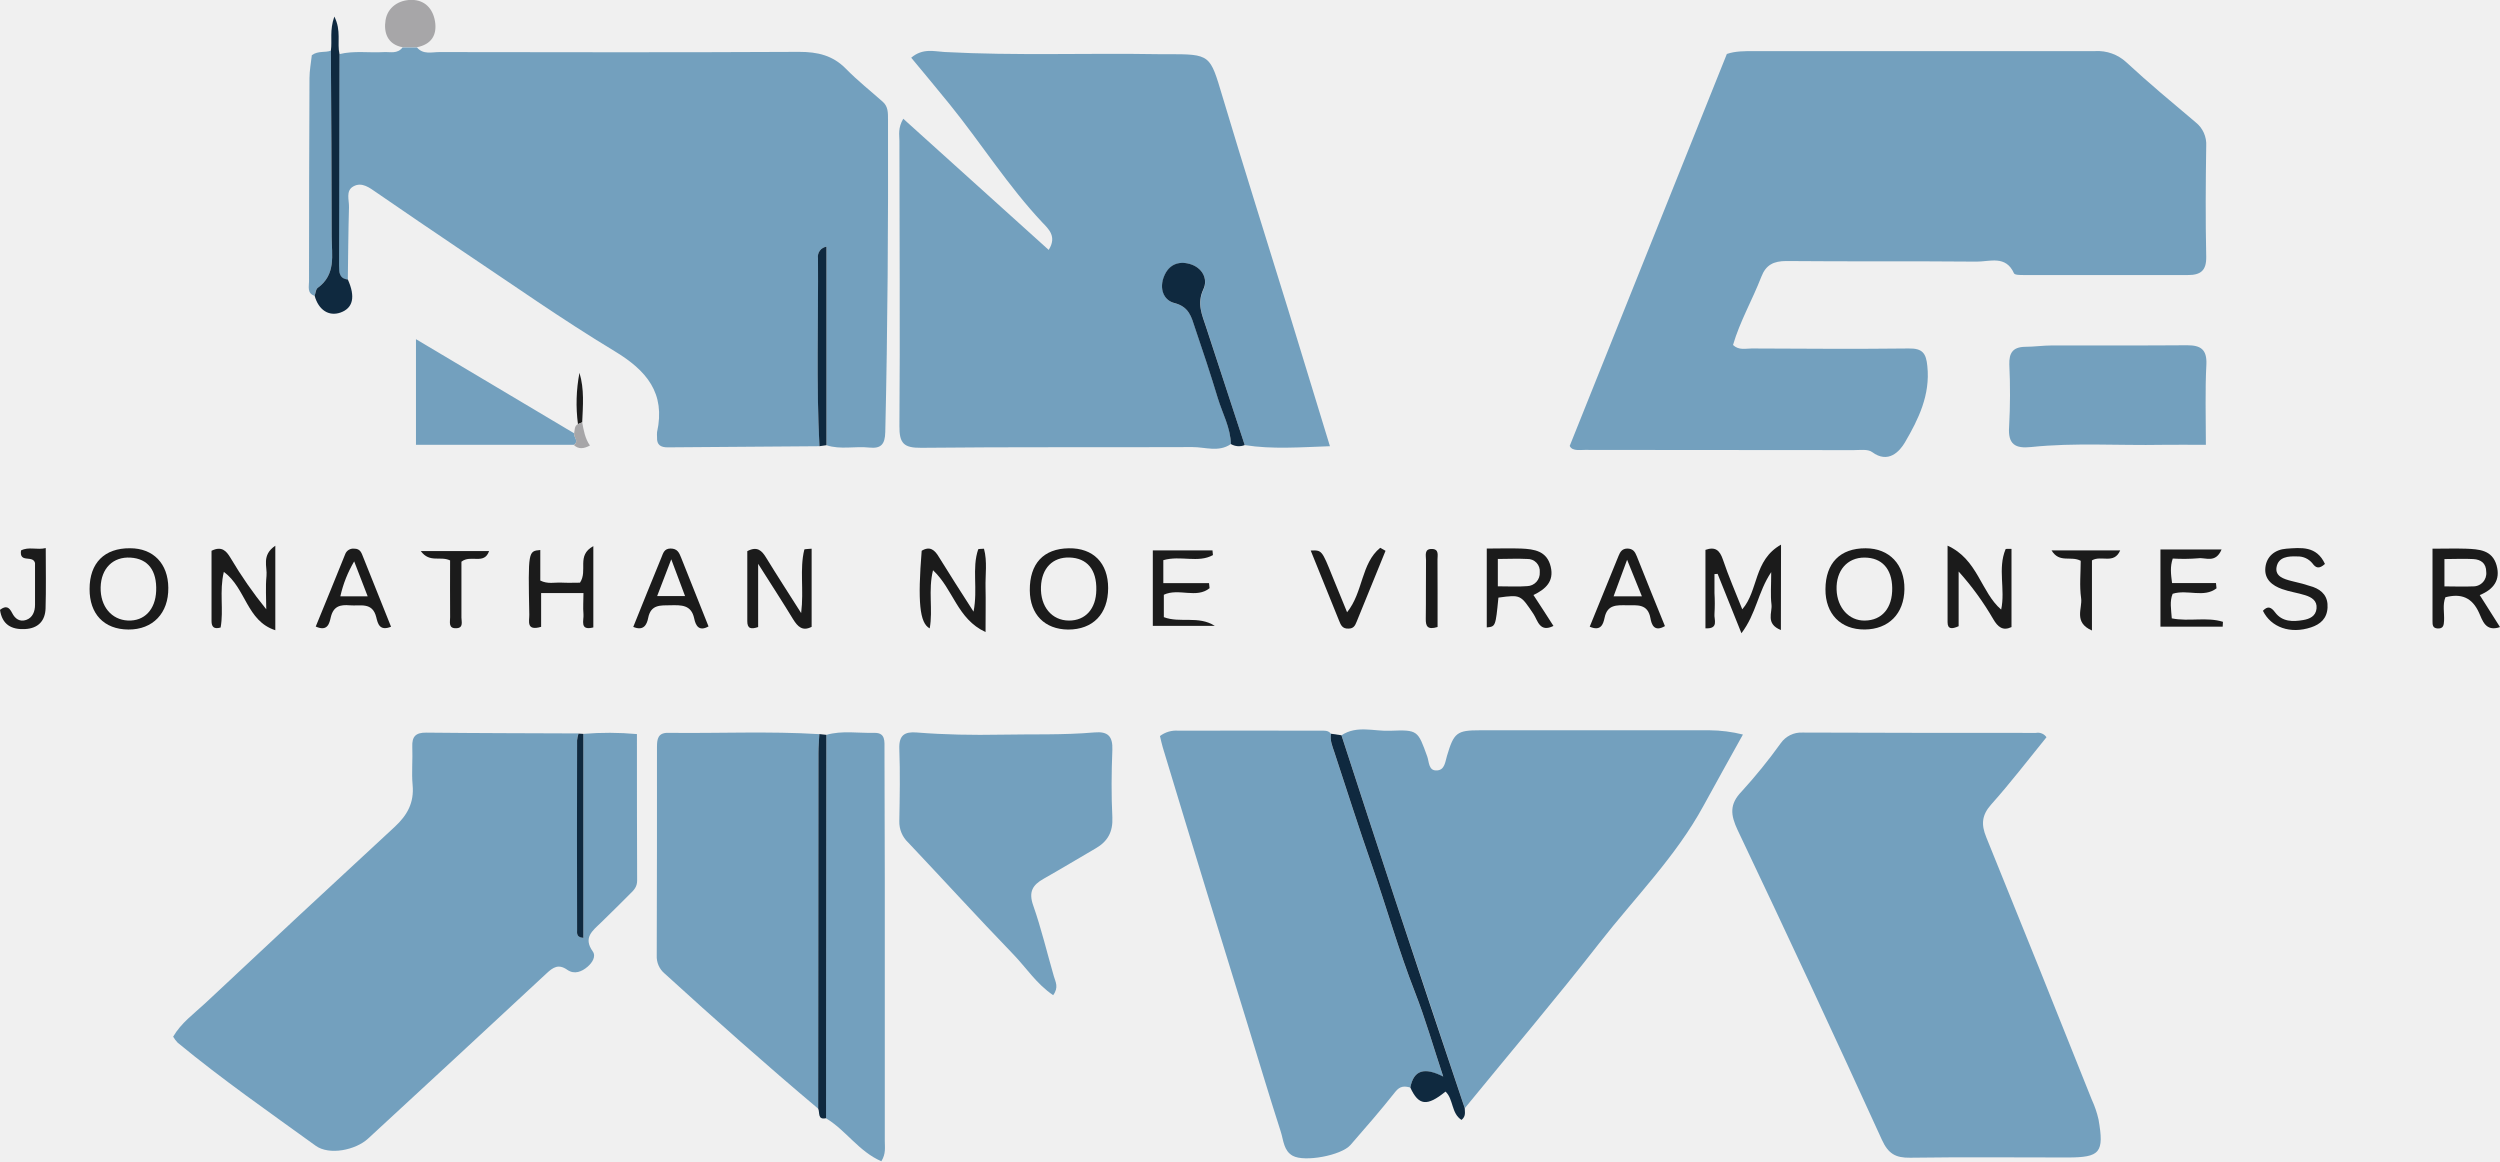
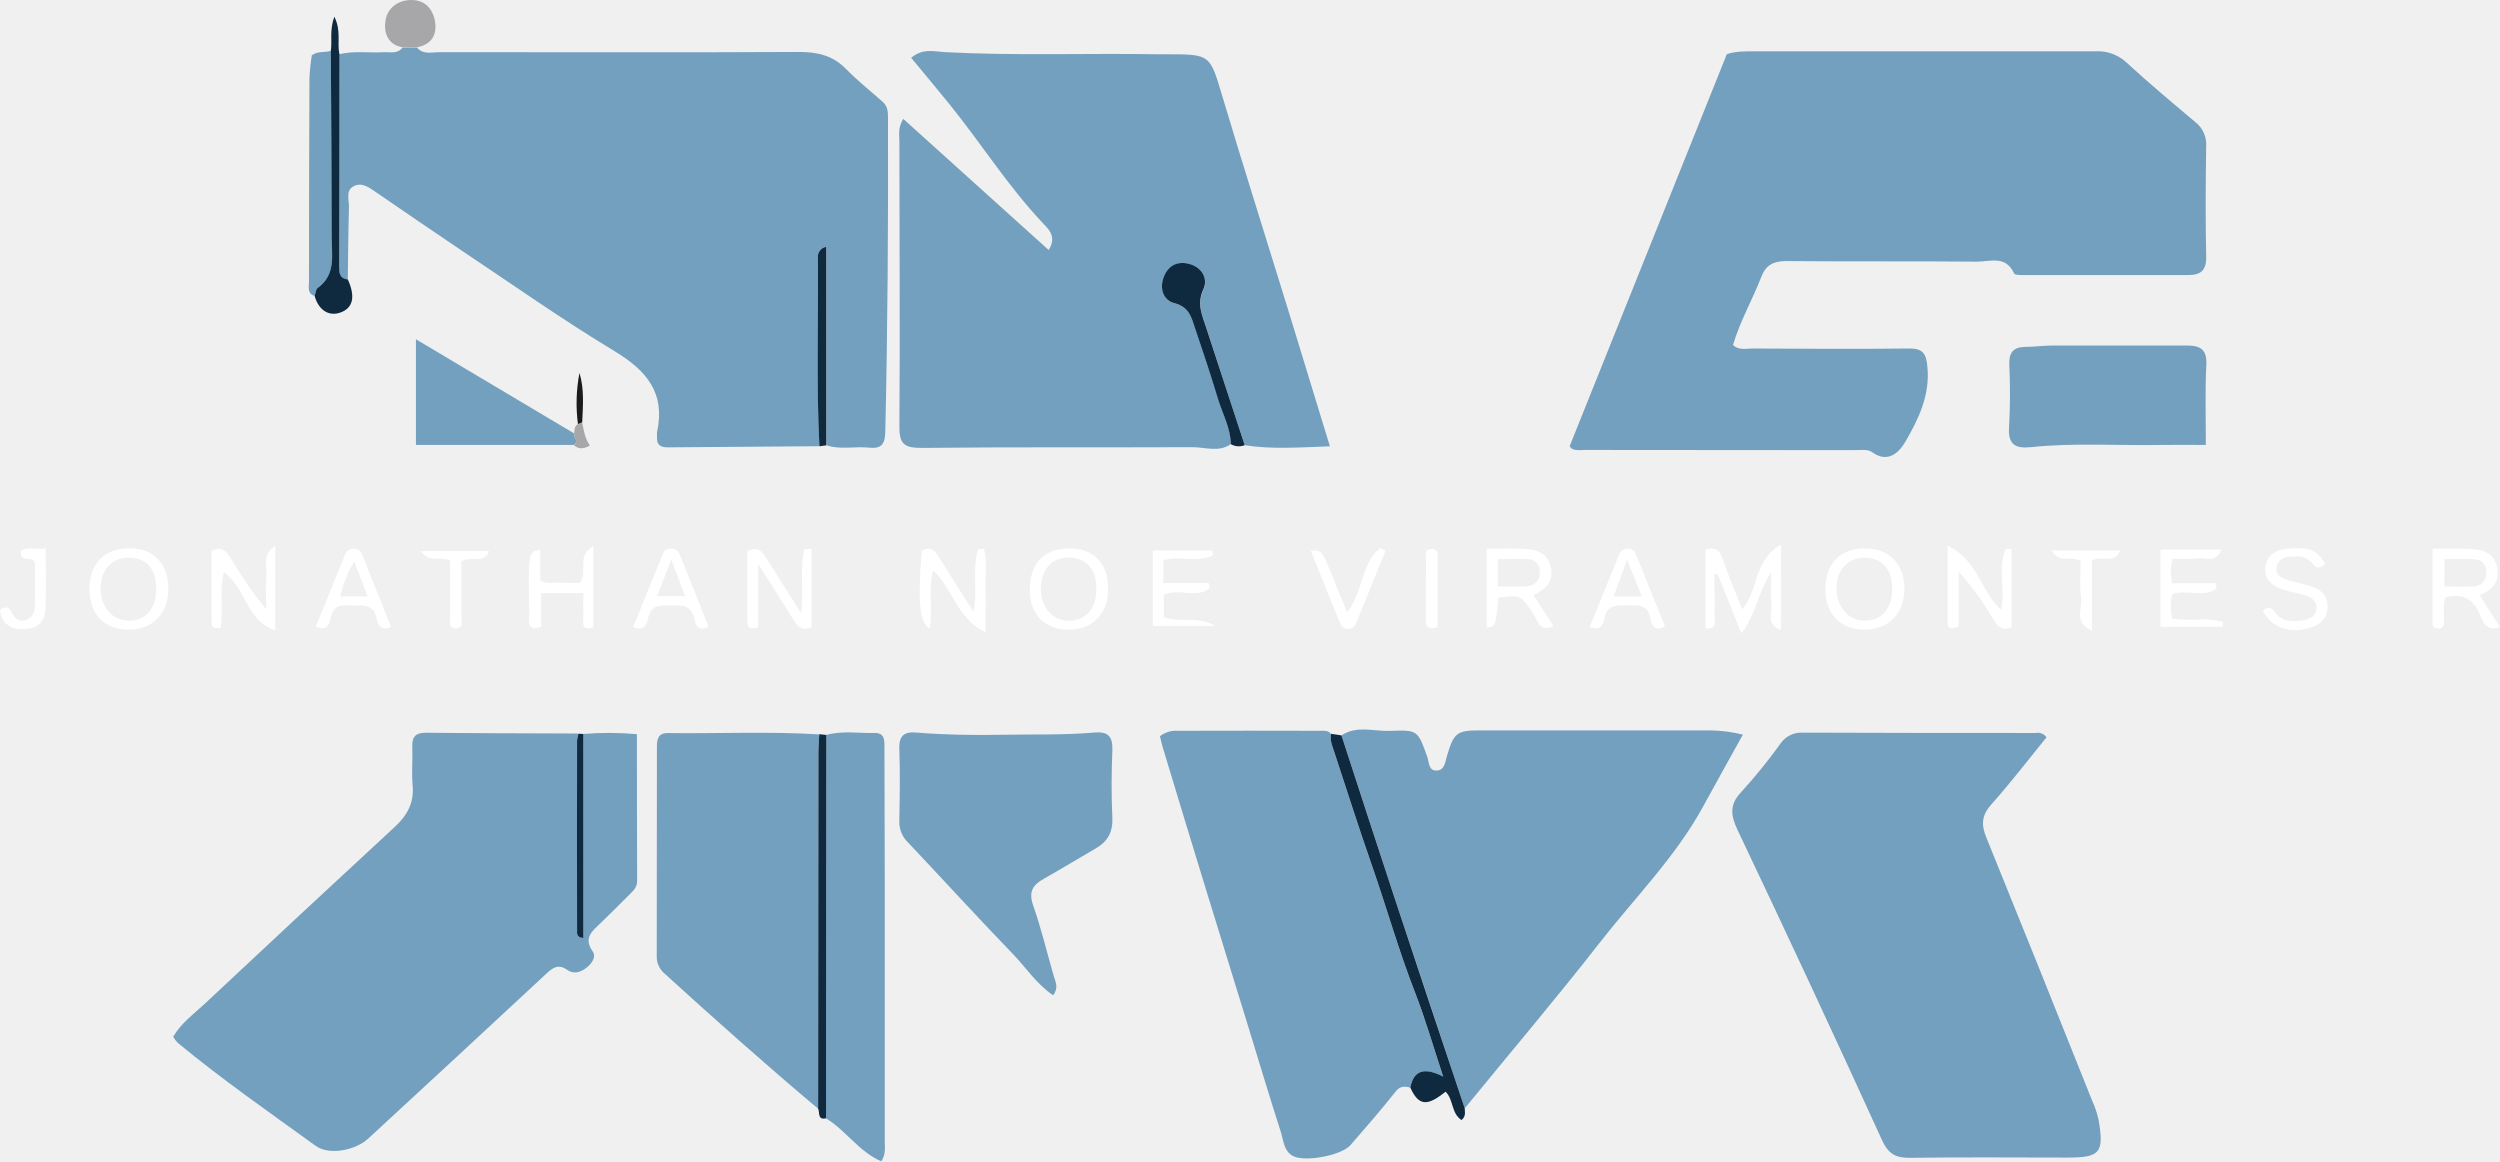
- <svg xmlns="http://www.w3.org/2000/svg" id="Layer_1" data-name="Layer 1" viewBox="0 0 723.08 335.84">
+ <svg xmlns="http://www.w3.org/2000/svg" id="Layer_1" data-name="Layer 1" viewBox="0 0 723.08 335.9">
  <defs>
-     <style>.cls-1{fill:#73a0be;}.cls-2{fill:#0f293f;}.cls-3{fill:#1b1b1b;}.cls-4{fill:#a7a6a8;}</style>
+     <style>.cls-1{fill:#73a0be;}.cls-2{fill:#0f293f;}.cls-3{fill:#fff;}.cls-4{fill:#a7a6a8;}.cls-5{fill:#1b1b1b;}</style>
  </defs>
-   <path class="cls-1" d="M419.13,230c4.24-1.06,8.55-.34,12.82-.59,1.89-.11,4,.61,5.48-1.36h4.15c1.82,2.17,4.33,1.34,6.55,1.35,34.66.05,69.31.12,104-.06,5.31,0,9.7,1,13.51,4.87,3.34,3.42,7.12,6.41,10.7,9.59,1.55,1.38,1.48,3.2,1.49,5.07.08,30.15-.09,60.29-.79,90.43-.08,3.49-1.17,4.86-4.64,4.49-4.11-.45-8.3.66-12.36-.67V285.69a2.9,2.9,0,0,0-2.45,3.32c.13,18.13-.52,36.27.42,54.39q-22,.17-43.91.33c-2,0-3.19-.7-3.07-2.89a10.75,10.75,0,0,1,0-1.5c2.5-11.31-3-17.83-12.33-23.46-15.17-9.15-29.69-19.4-44.43-29.25-8.15-5.45-16.19-11-24.3-16.55-2.06-1.4-4.29-3.24-6.81-1.81-2.23,1.26-1.17,3.92-1.23,6-.2,7-.24,14-.34,21C419,294.9,419,293,419,291.14Q419.09,260.56,419.13,230Z" transform="translate(-320.99 -214.34)" />
-   <path class="cls-1" d="M775,343.31c15.4-38.41,30.37-75.76,45.45-113.36,2.45-.86,5.28-.83,8.09-.83q49.23,0,98.46,0a12.2,12.2,0,0,1,9,3.24c6.48,6,13.25,11.63,20,17.32a8.12,8.12,0,0,1,3.1,6.92c-.16,10.66-.23,21.32,0,32,.08,4-1.62,5.31-5.31,5.29-15.82,0-31.65,0-47.48,0-1,0-2.59,0-2.81-.5-2.37-5.31-7-3.35-10.83-3.38-18.32-.17-36.65,0-55-.17-3.69,0-5.92,1.09-7.26,4.58-2.56,6.63-6.17,12.84-8.18,19.71,1.73,1.6,3.66,1,5.38,1,15.16.07,30.32.18,45.48,0,4-.06,5,1.44,5.35,5.11.88,8.31-2.57,15.36-6.45,22-1.54,2.64-4.84,6.33-9.53,2.85-1.24-.92-3.53-.56-5.34-.56q-38.24-.06-76.47-.06C778.36,344.34,775.8,345.06,775,343.31Z" transform="translate(-320.99 -214.34)" />
-   <path class="cls-1" d="M677,342.77c-3.52,2.45-7.41.87-11.1.88-26.15.11-52.3-.07-78.44.21-5.07.05-6.38-1.26-6.33-6.34.22-27.48,0-55,0-82.43,0-1.79-.48-3.66,1.11-6.41l42.06,37.94c2.5-3.91-.14-6.14-1.77-7.87-10-10.62-17.76-23-26.9-34.28-3.61-4.47-7.31-8.87-11.09-13.44,3.37-2.85,6.69-1.81,9.62-1.65,20.64,1.11,41.28.27,61.92.63.83,0,1.67,0,2.5,0,12.59,0,12.35.07,16,12.28,6.18,20.68,12.72,41.25,19.07,61.88,3.95,12.82,7.83,25.65,12,39.23-8.66.29-16.64.94-24.65-.32Q675.44,326,669.88,309c-1.16-3.55-2.72-6.79-.8-10.93,1.42-3-.39-6.37-4-7.37-3.21-.87-6,.21-7.33,3.53-1.47,3.55-.19,7,3,7.81,4.24,1.05,4.85,4.07,5.89,7.08,2.31,6.76,4.55,13.55,6.62,20.39C674.57,333.88,676.92,338,677,342.77Z" transform="translate(-320.99 -214.34)" />
-   <path class="cls-1" d="M489.71,426.6a89.22,89.22,0,0,1,15.5.06c0,14.47,0,28.42.06,42.37,0,1.78-.9,2.74-2,3.79-2.83,2.82-5.64,5.66-8.52,8.43-2.4,2.31-5.14,4.3-2.33,8.25,1.06,1.49-.17,3.3-1.44,4.41-1.71,1.49-3.85,2.37-5.93.92-2.53-1.77-4.09-.72-6,1.06q-25.74,23.94-51.59,47.76c-3.59,3.33-11.23,4.92-15.16,2.08-13.46-9.73-27.1-19.22-39.92-29.81a9.68,9.68,0,0,1-1.31-1.74c2.33-4,6-6.62,9.24-9.64q27.28-25.59,54.79-51c3.73-3.43,5.71-7.06,5.23-12.19-.33-3.63.06-7.32-.09-11-.13-3,1-4.15,4.06-4.11,14.65.16,29.3.17,44,.23a9.59,9.59,0,0,0-.41,1.94q0,27.43,0,54.87c0,.87-.27,2.1,1.81,2.27Z" transform="translate(-320.99 -214.34)" />
-   <path class="cls-1" d="M912.9,427.57c-5.26,6.47-10.38,13.17-16,19.46-2.76,3.1-2.91,5.8-1.43,9.44q15.4,37.93,30.56,76a28.53,28.53,0,0,1,1.92,5.65c1.68,9.61.5,11-9,11-15.17,0-30.33-.15-45.49.07-4.22.06-6.33-1.15-8.18-5.22q-20.52-45-41.74-89.61c-2-4.28-2.4-7.39,1.17-11.08A152.26,152.26,0,0,0,836,429.35a7.28,7.28,0,0,1,6.36-3.13q33.74.12,67.48.1A3,3,0,0,1,912.9,427.57Z" transform="translate(-320.99 -214.34)" />
-   <path class="cls-1" d="M709,427c4.44-2.95,9.38-1.1,14.07-1.3,8.06-.33,8-.08,10.73,7.47.56,1.56.34,4.2,2.85,4,2.2-.14,2.34-2.48,2.85-4.19,2-6.75,2.85-7.42,9.57-7.42q33.18,0,66.34,0a41.28,41.28,0,0,1,9.69,1.23c-3.93,7.1-7.71,13.82-11.39,20.58-8,14.73-19.86,26.56-30.05,39.63-12.65,16.23-26,31.93-39,47.86q-10.17-30.47-20.33-60.95C719.17,458.3,714.12,442.64,709,427Z" transform="translate(-320.99 -214.34)" />
-   <path class="cls-1" d="M728.9,528.89c-1.67-.44-2.95-.51-4.32,1.21-4.17,5.28-8.59,10.36-13,15.42-2.64,3-13.21,5-16.67,3.12-2.63-1.43-2.68-4.46-3.46-6.92C688,531,684.8,520.26,681.5,509.53q-5.7-18.52-11.41-37-6.44-21-12.8-42.06c-.33-1.08-.55-2.2-.8-3.24a7.71,7.71,0,0,1,5.36-1.55q20.48-.06,40.95,0c1.13,0,2.37-.2,3.18.95-.38,1.9.38,3.61.95,5.34,3.59,10.91,7.07,21.86,10.86,32.71,4.26,12.21,7.75,24.67,12.47,36.74,3,7.61,5.22,15.51,8.15,24.36C733,523,729.93,523.74,728.9,528.89Z" transform="translate(-320.99 -214.34)" />
-   <path class="cls-1" d="M557.63,535c-15.1-12.7-29.84-25.82-44.43-39.1a6.39,6.39,0,0,1-2.26-5.21q.09-30.19.07-60.39c0-2.25.34-4,3.11-4,14.62.19,29.24-.52,43.85.38-.09,1.82-.26,3.64-.26,5.46Q557.65,483.56,557.63,535Z" transform="translate(-320.99 -214.34)" />
-   <path class="cls-1" d="M625.6,502.18c-4.84-3.27-7.83-8-11.58-11.87-10.26-10.62-20.2-21.55-30.35-32.28a8.17,8.17,0,0,1-2.57-6.17c.13-7,.26-14,0-21-.12-3.91,1.55-4.95,5.08-4.66,8.06.65,16.3.78,24.23.63,9-.18,18.11.14,27.13-.65,3.95-.35,5.33,1.16,5.18,5.09-.26,6.48-.32,13,0,19.46.2,4.21-1.35,7-4.85,9-5,2.91-10,5.93-15.07,8.8-3.14,1.78-4.34,3.75-3,7.62,2.37,6.72,4,13.68,6,20.56C626.24,498.3,627.29,499.86,625.6,502.18Z" transform="translate(-320.99 -214.34)" />
-   <path class="cls-1" d="M560,426.88c4.58-1.3,9.25-.46,13.88-.57,3.29-.08,2.92,2.51,2.93,4.66q.06,19,.09,38,0,37.72,0,75.45c0,1.77.36,3.63-1,5.79-6.53-2.82-10.26-9-16-12.42Z" transform="translate(-320.99 -214.34)" />
-   <path class="cls-1" d="M959,343c-4.72,0-8.68-.06-12.64,0-12.64.24-25.3-.68-37.92.64-4.55.48-6.74-.75-6.35-5.9a176.55,176.55,0,0,0,.06-18c-.09-3.28,1-5,4.45-5.09,2.65,0,5.3-.39,8-.4,13,0,26,.05,39-.05,3.91,0,5.72,1.22,5.55,5.49C958.75,327.23,959,334.71,959,343Z" transform="translate(-320.99 -214.34)" />
-   <path class="cls-1" d="M487,343H441.3V312.44C457,321.76,472,330.71,487,339.64,486.88,340.76,488.54,341.91,487,343Z" transform="translate(-320.99 -214.34)" />
-   <path class="cls-2" d="M728.9,528.89c1-5.15,4.14-5.91,9.51-3.18-2.93-8.85-5.17-16.75-8.15-24.36-4.72-12.07-8.21-24.53-12.47-36.74-3.79-10.85-7.27-21.8-10.86-32.71-.57-1.73-1.33-3.44-.95-5.34l3,.44c5.11,15.64,10.16,31.3,15.33,46.92q10.1,30.51,20.33,60.95c0,1.09.41,2.31-.94,3.39-3-1.94-2.28-6-4.62-8.2C733.71,534.42,731.3,534.13,728.9,528.89Z" transform="translate(-320.99 -214.34)" />
-   <path class="cls-1" d="M412,299.91c-2.25-.73-1.63-2.65-1.63-4.19q0-29.36.13-58.72c0-2.29.46-4.58.68-6.7,1.84-1.34,3.82-.67,5.51-1.31.08,17.93.19,35.87.23,53.81,0,5.28,1.33,10.95-4.06,14.82C412.26,298,412.22,299.13,412,299.91Z" transform="translate(-320.99 -214.34)" />
-   <path class="cls-3" d="M836.08,396.57c-4.53-1.83-2.43-5.06-2.72-7.4-.33-2.62-.08-5.31-.08-9.35-3.88,5.8-4.3,12-8.61,17.67l-6.89-17.17-.91.07v5.49a49.69,49.69,0,0,1,0,6c-.19,1.6,1.38,4.41-2.61,4.19V373.38c2.83-1,4.13.08,5.06,2.83,1.61,4.8,3.65,9.45,5.59,14.36,4.71-5.4,3.23-14.21,11.21-18.7Z" transform="translate(-320.99 -214.34)" />
-   <path class="cls-2" d="M677,342.77c-.11-4.76-2.46-8.89-3.79-13.3-2.07-6.84-4.31-13.63-6.62-20.39-1-3-1.65-6-5.89-7.08-3.21-.79-4.49-4.26-3-7.81,1.37-3.32,4.12-4.4,7.33-3.53,3.65,1,5.46,4.32,4,7.37-1.92,4.14-.36,7.38.8,10.93Q675.43,326,681,343.07A4.52,4.52,0,0,1,677,342.77Z" transform="translate(-320.99 -214.34)" />
-   <path class="cls-2" d="M412,299.91c.27-.78.31-1.89.86-2.29,5.39-3.87,4.07-9.54,4.06-14.82,0-17.94-.15-35.88-.23-53.81.42-2.88-.41-5.85,1-9.86,2.08,4.07.75,7.66,1.49,10.85q-.06,30.59-.12,61.16c0,1.9,0,3.76,2.54,4.05,2.24,5,1.52,8.25-2.12,9.55C416.1,305.93,413.13,304,412,299.91Z" transform="translate(-320.99 -214.34)" />
-   <path class="cls-3" d="M754.38,387.19c-.82,8.37-.82,8.37-3.37,8.62V373c3.4,0,6.68-.12,10,0,3.74.17,7.42.69,8.5,5.26,1,4.21-1.43,6.47-5,8.18,2,3,3.83,5.92,5.79,8.94-4,2-4.54-1.57-5.76-3.43C760.78,386.36,760.87,386.3,754.38,387.19Zm-.17-3.27c3.19,0,5.86.16,8.49-.05a3.76,3.76,0,0,0,3.64-4,3.52,3.52,0,0,0-3.66-3.86c-2.76-.15-5.53,0-8.47,0Z" transform="translate(-320.99 -214.34)" />
-   <path class="cls-3" d="M1038.21,386.45l5.86,9.26c-4.22,1.47-5.08-2-6.07-4.15-2-4.41-5.15-5.66-9.72-4.47-.87,2.17-.27,4.51-.39,6.79-.07,1.3-.2,2.33-1.88,2.23-1.39-.09-1.47-1-1.46-2.07,0-6.81,0-13.62,0-21,3.47,0,6.57-.1,9.67,0,3.71.15,7.6.32,8.86,4.82C1044.27,382.08,1042.21,384.84,1038.21,386.45ZM1028,383.94c3,0,5.59.13,8.19,0a3.76,3.76,0,0,0,3.9-4.18c0-2.49-1.53-3.6-3.75-3.72-2.73-.15-5.48,0-8.34,0Z" transform="translate(-320.99 -214.34)" />
-   <path class="cls-3" d="M902.78,373.1v22.61c-2.51,1.18-3.93,0-5.29-2.31a81.52,81.52,0,0,0-10-13.76v15.82c-2.06.92-3.19.83-3.2-1.17,0-7,0-13.92,0-22.13,8.78,4,9.59,13.39,15.5,18.49,1.26-5.83-1.06-11.82,1.27-17.44C901.13,373,902,373.14,902.78,373.1Z" transform="translate(-320.99 -214.34)" />
-   <path class="cls-3" d="M589.89,396.09c-2.93-1.54-3.5-7.73-2.32-22.45,2.38-1.44,3.77-.26,5,1.83,3.07,5,6.26,9.94,10,15.78,1.3-6.7-.53-12.51,1.34-18,.06-.2.92-.12,1.68-.2,1,3.73.36,7.52.45,11.25s0,7.61,0,12.85c-8.23-3.81-9.29-12.37-15.19-17.88C589.39,385.1,590.88,390.68,589.89,396.09Z" transform="translate(-320.99 -214.34)" />
-   <path class="cls-3" d="M385.73,379.74c-1.35,5.66,0,11-.93,16.1-1.95.55-2.64-.19-2.63-1.93,0-6.81,0-13.62,0-20.27,2.94-1.44,4.26,0,5.5,2.07A122.43,122.43,0,0,0,398,390.57c0-3.21-.25-6.46.07-9.64.28-2.66-1.53-6,2.55-8.75v24.44C392.29,393.94,392.17,384.48,385.73,379.74Z" transform="translate(-320.99 -214.34)" />
-   <path class="cls-3" d="M860.6,372.92c6.85,0,11.3,4.71,11.21,11.82s-4.56,11.62-11.5,11.67-11.38-4.52-11.34-11.63C849,377.18,853.22,372.89,860.6,372.92Zm7.68,11.48c-.09-5.57-3-8.76-8-8.79s-8.28,3.77-8.09,9.29c.17,5.21,3.6,9,8.14,8.93C865.33,393.79,868.37,390.18,868.28,384.4Z" transform="translate(-320.99 -214.34)" />
-   <path class="cls-3" d="M657.46,376.36V383h13.22c.05.49.1,1,.16,1.46-3.82,3.1-8.94-.12-13.23,1.9v6.48c4.68,1.79,10-.52,14.74,2.52H654.42V373.53h17.26l.13,1.36C667.52,377.27,662.47,374.91,657.46,376.36Z" transform="translate(-320.99 -214.34)" />
-   <path class="cls-3" d="M963.54,373.27c-1.75,4.11-4.63,2.24-6.71,2.54a52.24,52.24,0,0,1-7.41.08c-.81,2.39-.54,4.46-.2,7.1h12.7l.16,1.51c-3.68,2.85-8.41.23-12.69,1.58-.9,2.14-.43,4.53-.25,7.11,5,1,10.1-.48,14.8,1,0,.47-.05.94-.08,1.41h-18V373.27Z" transform="translate(-320.99 -214.34)" />
-   <path class="cls-3" d="M346.9,384.69c0-7.54,4.31-11.84,11.71-11.78,6.72,0,11,4.44,11.06,11.42.1,7.35-4.46,12.13-11.54,12.09S346.87,391.89,346.9,384.69Zm19.26.58c.23-5.95-2.37-9.34-7.42-9.65s-8.51,3.11-8.64,8.6,3.14,9.39,7.9,9.6S365.94,390.65,366.16,385.27Z" transform="translate(-320.99 -214.34)" />
-   <path class="cls-3" d="M618.84,385.1c-.06-7.74,3.94-12.07,11.27-12.18,7.07-.12,11.39,4.25,11.39,11.51,0,7.48-4.38,12-11.57,12C623.13,396.36,618.9,392.05,618.84,385.1Zm19.24-.11c.13-5.87-2.63-9.23-7.73-9.4-4.89-.16-8.07,3.09-8.28,8.45-.22,5.74,3.13,9.78,8.12,9.79C634.94,393.83,638,390.44,638.08,385Z" transform="translate(-320.99 -214.34)" />
-   <path class="cls-2" d="M560,426.88l-.09,110.88c-2.55.56-1.74-1.66-2.28-2.77q0-51.44.08-102.87c0-1.82.17-3.64.26-5.46Z" transform="translate(-320.99 -214.34)" />
-   <path class="cls-3" d="M552.71,391.67c.83-6.88-.48-12.69.91-18.35,0-.21,1.19-.17,2.12-.28v22.6c-2.61,1.35-4,0-5.38-2.23-3.07-5.05-6.29-10-10.09-16v18.29c-2.09.72-3.15.45-3.14-1.72,0-6.8,0-13.59,0-20.23,2.91-1.52,4.22-.14,5.48,1.93C545.7,380.73,548.94,385.71,552.71,391.67Z" transform="translate(-320.99 -214.34)" />
-   <path class="cls-3" d="M488.74,382.87c2.36-3.54-1.13-7.85,3.86-10.57v23.51c-4.07,1.05-2.69-2.1-2.85-3.83-.18-1.94,0-3.9,0-6.11H477.5v9.77c-4.41,1.3-3.38-1.71-3.42-3.54-.35-18.36-.33-18.36,3.18-18.68v8.83c2.16,1.1,4.17.5,6.09.6S487.31,382.87,488.74,382.87Z" transform="translate(-320.99 -214.34)" />
-   <path class="cls-3" d="M993.44,377.45c-1.69,1.54-2.64,1.19-3.62-.17a5.41,5.41,0,0,0-4.39-2c-2.57-.11-5.48.1-6,3.14-.42,2.63,2.11,3.39,4.28,3.95A63.12,63.12,0,0,1,990,384.1c2.73,1,4.37,2.84,4.19,6s-2.08,4.8-4.76,5.69c-6,2-11.59,0-13.93-4.79,1.37-1.46,2.35-1.12,3.51.44,2.08,2.8,5.18,2.75,8.19,2.23,1.79-.32,3.59-1.07,3.81-3.34s-1.45-3.25-3.23-3.82c-2.21-.71-4.54-1-6.73-1.79-2.84-1-5.16-2.81-4.85-6.14s2.78-5.29,6.07-5.54C986.51,372.74,991,372.15,993.44,377.45Z" transform="translate(-320.99 -214.34)" />
-   <path class="cls-3" d="M780.79,395.6c2.8-6.87,5.57-13.71,8.36-20.54.45-1.1,1-2,2.45-2.06,1.65,0,2.25.84,2.8,2.22,2.66,6.75,5.41,13.47,8.14,20.21-3.12,1.82-3.87-.49-4.19-2.28-.76-4.28-3.87-3.72-6.81-3.75s-5.65-.24-6.45,3.6C784.69,394.91,784,397,780.79,395.6Zm15.09-8.78-4.28-10.58c-1.45,3.93-2.62,7.11-3.91,10.58Z" transform="translate(-320.99 -214.34)" />
-   <path class="cls-3" d="M434.09,395.61c-3.33,1.34-3.82-.89-4.28-2.77-1.11-4.47-4.64-3.16-7.6-3.42-2.78-.24-4.77.21-5.54,3.42-.4,1.68-.85,4.29-4.36,2.72,2.83-6.93,5.69-13.86,8.48-20.83a2.49,2.49,0,0,1,2.65-1.7c1.81,0,2.12,1.28,2.61,2.49Zm-6.76-8.8-3.9-10.1a34.54,34.54,0,0,0-4,10.1Z" transform="translate(-320.99 -214.34)" />
-   <path class="cls-3" d="M504.15,395.66c2.72-6.75,5.41-13.47,8.17-20.15.47-1.14.75-2.49,2.6-2.52,2,0,2.51,1.22,3.07,2.63q4,9.93,7.93,19.9c-2.78,1.56-3.72-.24-4.15-2.31-.84-4-3.74-3.86-6.84-3.81-2.9.05-5.69-.26-6.46,3.64C508.08,395.06,507.12,396.91,504.15,395.66Zm11-19.58c-1.62,4.23-2.82,7.36-4.09,10.66h8.07C517.85,383.36,516.71,380.29,515.13,376.08Z" transform="translate(-320.99 -214.34)" />
-   <path class="cls-3" d="M721.73,373.65c-2.79,6.83-5.59,13.66-8.35,20.5-.46,1.14-.88,2-2.37,2-1.82.09-2.24-1.13-2.73-2.32-2.74-6.72-5.45-13.45-8.19-20.26,3.22-.13,3.22-.13,6.28,7.49,1.34,3.31,2.71,6.61,4.24,10.36,4.69-5.8,4-14.09,9.58-18.64Z" transform="translate(-320.99 -214.34)" />
-   <path class="cls-4" d="M441.58,228h-4.15c-4.46-.82-5.49-4.38-4.93-7.82.6-3.72,3.81-5.9,7.59-5.87s6.09,2.53,6.71,6.15C447.47,224.5,445.73,227.19,441.58,228Z" transform="translate(-320.99 -214.34)" />
-   <path class="cls-3" d="M451.17,376.43c-2.89-1.36-5.9.81-8.48-2.71h19.76c-1.41,4.1-5.3.92-8,3.08,0,5,0,10.56,0,16.14,0,1.16.65,3-1.41,3.1-2.47.17-1.85-1.84-1.86-3.19C451.13,387.39,451.17,381.92,451.17,376.43Z" transform="translate(-320.99 -214.34)" />
-   <path class="cls-3" d="M334.22,372.86c0,6.2.12,11.81-.05,17.42-.1,3.64-2.16,5.81-5.9,6-4,.22-6.67-1.31-7.28-5.55,1.75-1.35,2.66-.78,3.51.91s2.22,2.64,4.07,2,2.56-2.44,2.55-4.4V377.19c-.61-2.44-4.6.18-4.05-3.64C329.27,372.38,331.67,373.48,334.22,372.86Z" transform="translate(-320.99 -214.34)" />
-   <path class="cls-3" d="M922.8,376.54c-2.86-1.53-6.15.78-8.43-3h19.85c-1.82,4.13-5.46,1.28-8.17,2.88V396.7c-5.41-2.35-2.71-6.45-3.13-9.31C922.4,383.81,922.8,380.1,922.8,376.54Z" transform="translate(-320.99 -214.34)" />
-   <path class="cls-2" d="M489.71,426.6v59c-2.08-.17-1.81-1.4-1.81-2.27q-.06-27.43,0-54.87a9.59,9.59,0,0,1,.41-1.94Z" transform="translate(-320.99 -214.34)" />
-   <path class="cls-2" d="M558,343.4c-.94-18.12-.29-36.26-.42-54.39a2.9,2.9,0,0,1,2.45-3.32V343.1Z" transform="translate(-320.99 -214.34)" />
-   <path class="cls-3" d="M736.78,395.69c-3,.92-3.44-.31-3.41-2.39.09-5.64,0-11.29.07-16.93,0-1.33-.63-3.37,1.82-3.25,2,.1,1.49,1.87,1.5,3.07C736.8,382.64,736.78,389.09,736.78,395.69Z" transform="translate(-320.99 -214.34)" />
-   <path class="cls-3" d="M488.15,337a46.45,46.45,0,0,1,.44-14.83c1.44,4.73,1,9.53.79,14.32Z" transform="translate(-320.99 -214.34)" />
-   <path class="cls-4" d="M488.15,337l1.23-.51c.43,2.32.81,4.66,2.24,6.71-1.8.94-3.26,1.15-4.65-.15,1.57-1.1-.09-2.25.07-3.37C487.26,338.69,487.07,337.56,488.15,337Z" transform="translate(-320.99 -214.34)" />
+   <path class="cls-1" d="M98.14,15.66c4.24-1.06,8.55-.34,12.82-.59,1.89-.11,4,.61,5.48-1.36h4.15c1.82,2.17,4.33,1.34,6.55,1.35,34.66,0,69.31.12,104-.06,5.31,0,9.7,1,13.51,4.87,3.34,3.42,7.12,6.41,10.7,9.59,1.55,1.38,1.48,3.2,1.49,5.07.08,30.15-.09,60.29-.79,90.43-.08,3.49-1.17,4.86-4.64,4.49-4.11-.45-8.3.66-12.36-.67V71.35a2.91,2.91,0,0,0-2.46,3.29v0c.13,18.13-.52,36.27.42,54.39l-43.91.33c-2,0-3.19-.7-3.07-2.89a12.51,12.51,0,0,1,0-1.5c2.5-11.31-3-17.83-12.33-23.46-15.17-9.15-29.69-19.4-44.43-29.25-8.15-5.45-16.19-11-24.3-16.55-2.06-1.4-4.29-3.24-6.81-1.81-2.23,1.26-1.17,3.92-1.23,6-.2,7-.24,14-.34,21C98,80.56,98,78.66,98,76.8Q98.1,46.22,98.14,15.66Z" transform="translate(0 0.03)" />
+   <path class="cls-1" d="M454,129c15.4-38.41,30.37-75.76,45.45-113.36,2.45-.86,5.28-.83,8.09-.83H606A12.19,12.19,0,0,1,615,18c6.48,6,13.25,11.63,20,17.32a8.13,8.13,0,0,1,3.1,6.92c-.16,10.66-.23,21.32,0,32,.08,4-1.62,5.31-5.31,5.29H585.32c-1,0-2.59,0-2.81-.5-2.37-5.31-7-3.35-10.83-3.38-18.32-.17-36.65,0-55-.17-3.69,0-5.92,1.09-7.26,4.58-2.56,6.63-6.17,12.84-8.18,19.71,1.73,1.6,3.66,1,5.38,1,15.16.07,30.32.18,45.48,0,4-.06,5,1.44,5.35,5.11.88,8.31-2.57,15.36-6.45,22-1.54,2.64-4.84,6.33-9.53,2.85-1.24-.92-3.53-.56-5.34-.56q-38.24-.06-76.47-.06C457.37,130,454.81,130.72,454,129Z" transform="translate(0 0.03)" />
+   <path class="cls-1" d="M356,128.43c-3.52,2.45-7.41.87-11.1.88-26.15.11-52.3-.07-78.44.21-5.07,0-6.38-1.26-6.33-6.34.22-27.48,0-55,0-82.43,0-1.79-.48-3.66,1.11-6.41l42.06,37.94c2.5-3.91-.14-6.14-1.77-7.87-10-10.62-17.76-23-26.9-34.28-3.61-4.47-7.31-8.87-11.09-13.44,3.37-2.85,6.69-1.81,9.62-1.65,20.64,1.11,41.28.27,61.92.63h2.5c12.59,0,12.35.07,16,12.28,6.18,20.68,12.72,41.25,19.07,61.88,3.95,12.82,7.83,25.65,12,39.23-8.66.29-16.64.94-24.65-.32q-5.56-17.09-11.12-34.08c-1.16-3.55-2.72-6.79-.8-10.93,1.42-3-.39-6.37-4-7.37-3.21-.87-6,.21-7.33,3.53-1.47,3.55-.19,7,3,7.81,4.24,1,4.85,4.07,5.89,7.08,2.31,6.76,4.55,13.55,6.62,20.39C353.58,119.54,355.93,123.66,356,128.43Z" transform="translate(0 0.03)" />
+   <path class="cls-1" d="M168.72,212.26a89.15,89.15,0,0,1,15.5.06c0,14.47,0,28.42.06,42.37,0,1.78-.9,2.74-2,3.79-2.83,2.82-5.64,5.66-8.52,8.43-2.4,2.31-5.14,4.3-2.33,8.25,1.06,1.49-.17,3.3-1.44,4.41-1.71,1.49-3.85,2.37-5.93.92-2.53-1.77-4.09-.72-6,1.06q-25.74,23.94-51.59,47.76c-3.59,3.33-11.23,4.92-15.16,2.08-13.46-9.73-27.1-19.22-39.92-29.81a9.67,9.67,0,0,1-1.31-1.74c2.33-4,6-6.62,9.24-9.64q27.29-25.59,54.79-51c3.73-3.43,5.71-7.06,5.23-12.19-.33-3.63.06-7.32-.09-11-.13-3,1-4.15,4.06-4.11,14.65.16,29.3.17,44,.23a9.85,9.85,0,0,0-.41,1.94v54.87c0,.87-.27,2.1,1.81,2.27Z" transform="translate(0 0.03)" />
+   <path class="cls-1" d="M591.91,213.23c-5.26,6.47-10.38,13.17-16,19.46-2.76,3.1-2.91,5.8-1.43,9.44q15.4,37.94,30.56,76a28.09,28.09,0,0,1,1.92,5.65c1.68,9.61.5,11-9,11-15.17,0-30.33-.15-45.49.07-4.22.06-6.33-1.15-8.18-5.22q-20.52-45-41.74-89.61c-2-4.28-2.4-7.39,1.17-11.08A154,154,0,0,0,515,215a7.28,7.28,0,0,1,6.36-3.13q33.74.12,67.48.1A3,3,0,0,1,591.91,213.23Z" transform="translate(0 0.03)" />
+   <path class="cls-1" d="M388,212.66c4.44-2.95,9.38-1.1,14.07-1.3,8.06-.33,8-.08,10.73,7.47.56,1.56.34,4.2,2.85,4,2.2-.14,2.34-2.48,2.85-4.19,2-6.75,2.85-7.42,9.57-7.42h66.34a41.63,41.63,0,0,1,9.69,1.23c-3.93,7.1-7.71,13.82-11.39,20.58-8,14.73-19.86,26.56-30.05,39.63-12.65,16.23-26,31.93-39,47.86q-10.17-30.47-20.33-60.95C398.18,244,393.13,228.3,388,212.66Z" transform="translate(0 0.03)" />
+   <path class="cls-1" d="M407.91,314.55c-1.67-.44-3-.51-4.32,1.21-4.17,5.28-8.59,10.36-13,15.42-2.64,3-13.21,5-16.67,3.12-2.63-1.43-2.68-4.46-3.46-6.92-3.45-10.72-6.65-21.46-9.95-32.19q-5.7-18.53-11.41-37-6.44-21-12.8-42.06c-.33-1.08-.55-2.2-.8-3.24a7.7,7.7,0,0,1,5.36-1.55q20.47-.06,40.95,0c1.13,0,2.37-.2,3.18.95-.38,1.9.38,3.61.95,5.34,3.59,10.91,7.07,21.86,10.86,32.71,4.26,12.21,7.75,24.67,12.47,36.74,3,7.61,5.22,15.51,8.15,24.36C412,308.66,408.94,309.4,407.91,314.55Z" transform="translate(0 0.03)" />
+   <path class="cls-1" d="M236.64,320.66c-15.1-12.7-29.84-25.82-44.43-39.1a6.39,6.39,0,0,1-2.26-5.21Q190,246.16,190,216c0-2.25.34-4,3.11-4,14.62.19,29.24-.52,43.85.38-.09,1.82-.26,3.64-.26,5.46Q236.66,269.22,236.64,320.66Z" transform="translate(0 0.03)" />
+   <path class="cls-1" d="M304.61,287.84c-4.84-3.27-7.83-8-11.58-11.87-10.26-10.62-20.2-21.55-30.35-32.28a8.17,8.17,0,0,1-2.57-6.17c.13-7,.26-14,0-21-.12-3.91,1.55-5,5.08-4.66,8.06.65,16.3.78,24.23.63,9-.18,18.11.14,27.13-.65,3.95-.35,5.33,1.16,5.18,5.09-.26,6.48-.32,13,0,19.46.2,4.21-1.35,7-4.85,9-5,2.91-10,5.93-15.07,8.8-3.14,1.78-4.34,3.75-3,7.62,2.37,6.72,4,13.68,6,20.56C305.25,284,306.3,285.52,304.61,287.84Z" transform="translate(0 0.03)" />
+   <path class="cls-1" d="M239,212.54c4.58-1.3,9.25-.46,13.88-.57,3.29-.08,2.92,2.51,2.93,4.66q.06,19,.09,38v75.45c0,1.77.36,3.63-1,5.79-6.53-2.82-10.26-9-16-12.42Z" transform="translate(0 0.03)" />
+   <path class="cls-1" d="M638,128.66c-4.72,0-8.68-.06-12.64,0-12.64.24-25.3-.68-37.92.64-4.55.48-6.74-.75-6.35-5.9a174.31,174.31,0,0,0,.06-18c-.09-3.28,1-5,4.45-5.09,2.65,0,5.3-.39,8-.4,13,0,26,0,39,0,3.91,0,5.72,1.22,5.55,5.49C637.76,112.89,638,120.37,638,128.66Z" transform="translate(0 0.03)" />
+   <path class="cls-1" d="M166,128.66h-45.7V98.1c15.7,9.32,30.7,18.27,45.7,27.2C165.89,126.42,167.55,127.57,166,128.66Z" transform="translate(0 0.03)" />
+   <path class="cls-2" d="M407.91,314.55c1-5.15,4.14-5.91,9.51-3.18-2.93-8.85-5.17-16.75-8.15-24.36-4.72-12.07-8.21-24.53-12.47-36.74-3.79-10.85-7.27-21.8-10.86-32.71-.57-1.73-1.33-3.44-.95-5.34l3,.44c5.11,15.64,10.16,31.3,15.33,46.92q10.1,30.51,20.33,60.95c0,1.09.41,2.31-.94,3.39-3-1.94-2.28-6-4.62-8.2C412.72,320.08,410.31,319.79,407.91,314.55Z" transform="translate(0 0.03)" />
+   <path class="cls-1" d="M91,85.57c-2.25-.73-1.63-2.65-1.63-4.19q0-29.35.13-58.72a64.07,64.07,0,0,1,.68-6.7C92,14.62,94,15.29,95.7,14.65c.08,17.93.19,35.87.23,53.81,0,5.28,1.33,11-4.06,14.82C91.27,83.66,91.23,84.79,91,85.57Z" transform="translate(0 0.03)" />
+   <path class="cls-3" d="M515.09,182.23c-4.53-1.83-2.43-5.06-2.72-7.4-.33-2.62-.08-5.31-.08-9.35-3.88,5.8-4.3,12-8.61,17.67L496.79,166l-.91.07v5.49a50,50,0,0,1,0,6c-.19,1.6,1.38,4.41-2.61,4.19V159c2.83-1,4.13.08,5.06,2.83,1.61,4.8,3.65,9.45,5.59,14.36,4.71-5.4,3.23-14.21,11.21-18.7Z" transform="translate(0 0.03)" />
+   <path class="cls-2" d="M356,128.43c-.11-4.76-2.46-8.89-3.79-13.3-2.07-6.84-4.31-13.63-6.62-20.39-1-3-1.65-6-5.89-7.08-3.21-.79-4.49-4.26-3-7.81,1.37-3.32,4.12-4.4,7.33-3.53,3.65,1,5.46,4.32,4,7.37-1.92,4.14-.36,7.38.8,10.93q5.6,17,11.17,34.11A4.51,4.51,0,0,1,356,128.43Z" transform="translate(0 0.03)" />
+   <path class="cls-2" d="M91,85.57c.27-.78.31-1.89.86-2.29,5.39-3.87,4.07-9.54,4.06-14.82,0-17.94-.15-35.88-.23-53.81.42-2.88-.41-5.85,1-9.86,2.08,4.07.75,7.66,1.49,10.85L98.07,76.8c0,1.9,0,3.76,2.54,4,2.24,5,1.52,8.25-2.12,9.55C95.11,91.59,92.14,89.66,91,85.57Z" transform="translate(0 0.03)" />
+   <path class="cls-3" d="M433.39,172.85c-.82,8.37-.82,8.37-3.37,8.62V158.66c3.4,0,6.68-.12,10,0,3.74.17,7.42.69,8.5,5.26,1,4.21-1.43,6.47-5,8.18,2,3,3.83,5.92,5.79,8.94-4,2-4.54-1.57-5.76-3.43C439.79,172,439.88,172,433.39,172.85Zm-.17-3.27c3.19,0,5.86.16,8.49-.05a3.76,3.76,0,0,0,3.65-3.87.57.57,0,0,1,0-.13,3.52,3.52,0,0,0-3.16-3.85,4.17,4.17,0,0,0-.5,0c-2.76-.15-5.53,0-8.47,0Z" transform="translate(0 0.03)" />
+   <path class="cls-3" d="M717.22,172.11l5.86,9.26c-4.22,1.47-5.08-2-6.07-4.15-2-4.41-5.15-5.66-9.72-4.47-.87,2.17-.27,4.51-.39,6.79-.07,1.3-.2,2.33-1.88,2.23-1.39-.09-1.47-1-1.46-2.07v-21c3.47,0,6.57-.1,9.67,0,3.71.15,7.6.32,8.86,4.82C723.28,167.74,721.22,170.5,717.22,172.11ZM707,169.6c3,0,5.59.13,8.19,0a3.76,3.76,0,0,0,3.92-3.59,3.88,3.88,0,0,0,0-.59c0-2.49-1.53-3.6-3.75-3.72-2.73-.15-5.48,0-8.34,0Z" transform="translate(0 0.03)" />
+   <path class="cls-3" d="M581.79,158.76v22.61c-2.51,1.18-3.93,0-5.29-2.31a81.8,81.8,0,0,0-10-13.76v15.82c-2.06.92-3.19.83-3.2-1.17V157.82c8.78,4,9.59,13.39,15.5,18.49,1.26-5.83-1.06-11.82,1.27-17.44C580.14,158.66,581,158.8,581.79,158.76Z" transform="translate(0 0.03)" />
+   <path class="cls-3" d="M268.9,181.75c-2.93-1.54-3.5-7.73-2.32-22.45,2.38-1.44,3.77-.26,5,1.83,3.07,5,6.26,9.94,10,15.78,1.3-6.7-.53-12.51,1.34-18,.06-.2.92-.12,1.68-.2,1,3.73.36,7.52.45,11.25s0,7.61,0,12.85c-8.23-3.81-9.29-12.37-15.19-17.88C268.4,170.76,269.89,176.34,268.9,181.75Z" transform="translate(0 0.03)" />
+   <path class="cls-3" d="M64.74,165.4c-1.35,5.66,0,11-.93,16.1-2,.55-2.64-.19-2.63-1.93V159.3c2.94-1.44,4.26,0,5.5,2.07A121.65,121.65,0,0,0,77,176.23c0-3.21-.25-6.46.07-9.64.28-2.66-1.53-6,2.55-8.75v24.44C71.3,179.6,71.18,170.14,64.74,165.4Z" transform="translate(0 0.03)" />
+   <path class="cls-3" d="M539.61,158.58c6.85,0,11.3,4.71,11.21,11.82s-4.56,11.62-11.5,11.67-11.38-4.52-11.34-11.63C528,162.84,532.23,158.55,539.61,158.58Zm7.68,11.48c-.09-5.57-3-8.76-8-8.79S531,165,531.2,170.56c.17,5.21,3.6,9,8.14,8.93,5,0,8-3.65,7.95-9.43Z" transform="translate(0 0.03)" />
+   <path class="cls-3" d="M336.47,162v6.64h13.22c.05.49.1,1,.16,1.46-3.82,3.1-8.94-.12-13.23,1.9v6.48c4.68,1.79,10-.52,14.74,2.52H333.43V159.19h17.26l.13,1.36C346.53,162.93,341.48,160.57,336.47,162Z" transform="translate(0 0.03)" />
+   <path class="cls-3" d="M642.55,158.93c-1.75,4.11-4.63,2.24-6.71,2.54a52.35,52.35,0,0,1-7.41.08c-.81,2.39-.54,4.46-.2,7.1h12.7l.16,1.51c-3.68,2.85-8.41.23-12.69,1.58-.9,2.14-.43,4.53-.25,7.11,5,1,10.1-.48,14.8,1,0,.47-.05.94-.08,1.41h-18V158.93Z" transform="translate(0 0.03)" />
+   <path class="cls-3" d="M25.91,170.35c0-7.54,4.31-11.84,11.71-11.78,6.72,0,11,4.44,11.06,11.42.1,7.35-4.46,12.13-11.54,12.09S25.88,177.55,25.91,170.35Zm19.26.58c.23-6-2.37-9.34-7.42-9.65s-8.51,3.11-8.64,8.6,3.14,9.39,7.9,9.6S45,176.31,45.17,170.93Z" transform="translate(0 0.03)" />
+   <path class="cls-3" d="M297.85,170.76c-.06-7.74,3.94-12.07,11.27-12.18,7.07-.12,11.39,4.25,11.39,11.51,0,7.48-4.38,12-11.57,12C302.14,182,297.91,177.71,297.85,170.76Zm19.24-.11c.13-5.87-2.63-9.23-7.73-9.4-4.89-.16-8.07,3.09-8.28,8.45-.22,5.74,3.13,9.78,8.12,9.79,4.75,0,7.81-3.39,7.89-8.83Z" transform="translate(0 0.03)" />
+   <path class="cls-2" d="M239,212.54l-.09,110.88c-2.55.56-1.74-1.66-2.28-2.77q0-51.43.08-102.87c0-1.82.17-3.64.26-5.46Z" transform="translate(0 0.03)" />
+   <path class="cls-3" d="M231.72,177.33c.83-6.88-.48-12.69.91-18.35,0-.21,1.19-.17,2.12-.28v22.6c-2.61,1.35-4,0-5.38-2.23-3.07-5-6.29-10-10.09-16v18.29c-2.09.72-3.15.45-3.14-1.72V159.41c2.91-1.52,4.22-.14,5.48,1.93C224.71,166.39,228,171.37,231.72,177.33Z" transform="translate(0 0.03)" />
+   <path class="cls-3" d="M167.75,168.53c2.36-3.54-1.13-7.85,3.86-10.57v23.51c-4.07,1.05-2.69-2.1-2.85-3.83-.18-1.94,0-3.9,0-6.11H156.51v9.77c-4.41,1.3-3.38-1.71-3.42-3.54-.35-18.36-.33-18.36,3.18-18.68v8.83c2.16,1.1,4.17.5,6.09.6S166.32,168.53,167.75,168.53Z" transform="translate(0 0.03)" />
+   <path class="cls-3" d="M672.45,163.11c-1.69,1.54-2.64,1.19-3.62-.17a5.4,5.4,0,0,0-4.39-2c-2.57-.11-5.48.1-6,3.14-.42,2.63,2.11,3.39,4.28,3.95a65,65,0,0,1,6.29,1.73c2.73,1,4.37,2.84,4.19,6s-2.08,4.8-4.76,5.69c-6,2-11.59,0-13.93-4.79,1.37-1.46,2.35-1.12,3.51.44,2.08,2.8,5.18,2.75,8.19,2.23C668,179,669.8,178.26,670,176s-1.45-3.25-3.23-3.82c-2.21-.71-4.54-1-6.73-1.79-2.84-1-5.16-2.81-4.85-6.14s2.78-5.29,6.07-5.54C665.52,158.4,670,157.81,672.45,163.11Z" transform="translate(0 0.03)" />
+   <path class="cls-3" d="M459.8,181.26c2.8-6.87,5.57-13.71,8.36-20.54.45-1.1,1-2,2.45-2.06,1.65,0,2.25.84,2.8,2.22,2.66,6.75,5.41,13.47,8.14,20.21-3.12,1.82-3.87-.49-4.19-2.28-.76-4.28-3.87-3.72-6.81-3.75s-5.65-.24-6.45,3.6C463.7,180.57,463,182.66,459.8,181.26Zm15.09-8.78-4.28-10.58c-1.45,3.93-2.62,7.11-3.91,10.58Z" transform="translate(0 0.03)" />
+   <path class="cls-3" d="M113.1,181.27c-3.33,1.34-3.82-.89-4.28-2.77-1.11-4.47-4.64-3.16-7.6-3.42-2.78-.24-4.77.21-5.54,3.42-.4,1.68-.85,4.29-4.36,2.72,2.83-6.93,5.69-13.86,8.48-20.83a2.5,2.5,0,0,1,2.65-1.7c1.81,0,2.12,1.28,2.61,2.49Zm-6.76-8.8-3.9-10.1a34.33,34.33,0,0,0-4,10.1Z" transform="translate(0 0.03)" />
+   <path class="cls-3" d="M183.16,181.32c2.72-6.75,5.41-13.47,8.17-20.15.47-1.14.75-2.49,2.6-2.52,2,0,2.51,1.22,3.07,2.63q4,9.93,7.93,19.9c-2.78,1.56-3.72-.24-4.15-2.31-.84-4-3.74-3.86-6.84-3.81-2.9.05-5.69-.26-6.46,3.64C187.09,180.72,186.13,182.57,183.16,181.32Zm11-19.58c-1.62,4.23-2.82,7.36-4.09,10.66h8.07c-1.28-3.38-2.42-6.45-4-10.66Z" transform="translate(0 0.03)" />
+   <path class="cls-3" d="M400.74,159.31c-2.79,6.83-5.59,13.66-8.35,20.5-.46,1.14-.88,2-2.37,2-1.82.09-2.24-1.13-2.73-2.32-2.74-6.72-5.45-13.45-8.19-20.26,3.22-.13,3.22-.13,6.28,7.49,1.34,3.31,2.71,6.61,4.24,10.36,4.69-5.8,4-14.09,9.58-18.64Z" transform="translate(0 0.03)" />
+   <path class="cls-4" d="M120.59,13.66h-4.15c-4.46-.82-5.49-4.38-4.93-7.82.6-3.72,3.81-5.9,7.59-5.87s6.09,2.53,6.71,6.15C126.48,10.16,124.74,12.85,120.59,13.66Z" transform="translate(0 0.03)" />
+   <path class="cls-3" d="M130.18,162.09c-2.89-1.36-5.9.81-8.48-2.71h19.76c-1.41,4.1-5.3.92-8,3.08V178.6c0,1.16.65,3-1.41,3.1-2.47.17-1.85-1.84-1.86-3.19C130.14,173.05,130.18,167.58,130.18,162.09Z" transform="translate(0 0.03)" />
+   <path class="cls-3" d="M13.23,158.52c0,6.2.12,11.81-.05,17.42-.1,3.64-2.16,5.81-5.9,6-4,.22-6.67-1.31-7.28-5.55,1.75-1.35,2.66-.78,3.51.91s2.22,2.64,4.07,2,2.56-2.44,2.55-4.4V162.85c-.61-2.44-4.6.18-4.05-3.64C8.28,158,10.68,159.14,13.23,158.52Z" transform="translate(0 0.03)" />
+   <path class="cls-3" d="M601.81,162.2c-2.86-1.53-6.15.78-8.43-3h19.85c-1.82,4.13-5.46,1.28-8.17,2.88v20.28c-5.41-2.35-2.71-6.45-3.13-9.31C601.41,169.47,601.81,165.76,601.81,162.2Z" transform="translate(0 0.03)" />
+   <path class="cls-2" d="M168.72,212.26v59c-2.08-.17-1.81-1.4-1.81-2.27q-.06-27.44,0-54.87a9.85,9.85,0,0,1,.41-1.94Z" transform="translate(0 0.03)" />
+   <path class="cls-2" d="M237,129.06c-.94-18.12-.29-36.26-.42-54.39A2.89,2.89,0,0,1,239,71.36h0v57.41Z" transform="translate(0 0.03)" />
+   <path class="cls-3" d="M415.79,181.35c-3,.92-3.44-.31-3.41-2.39.09-5.64,0-11.29.07-16.93,0-1.33-.63-3.37,1.82-3.25,2,.1,1.49,1.87,1.5,3.07C415.81,168.3,415.79,174.75,415.79,181.35Z" transform="translate(0 0.03)" />
+   <path class="cls-5" d="M167.16,122.66a46.43,46.43,0,0,1,.44-14.83c1.44,4.73,1,9.53.79,14.32Z" transform="translate(0 0.03)" />
+   <path class="cls-4" d="M167.16,122.66l1.23-.51c.43,2.32.81,4.66,2.24,6.71-1.8.94-3.26,1.15-4.65-.15,1.57-1.1-.09-2.25.07-3.37S166.08,123.22,167.16,122.66Z" transform="translate(0 0.03)" />
</svg>
